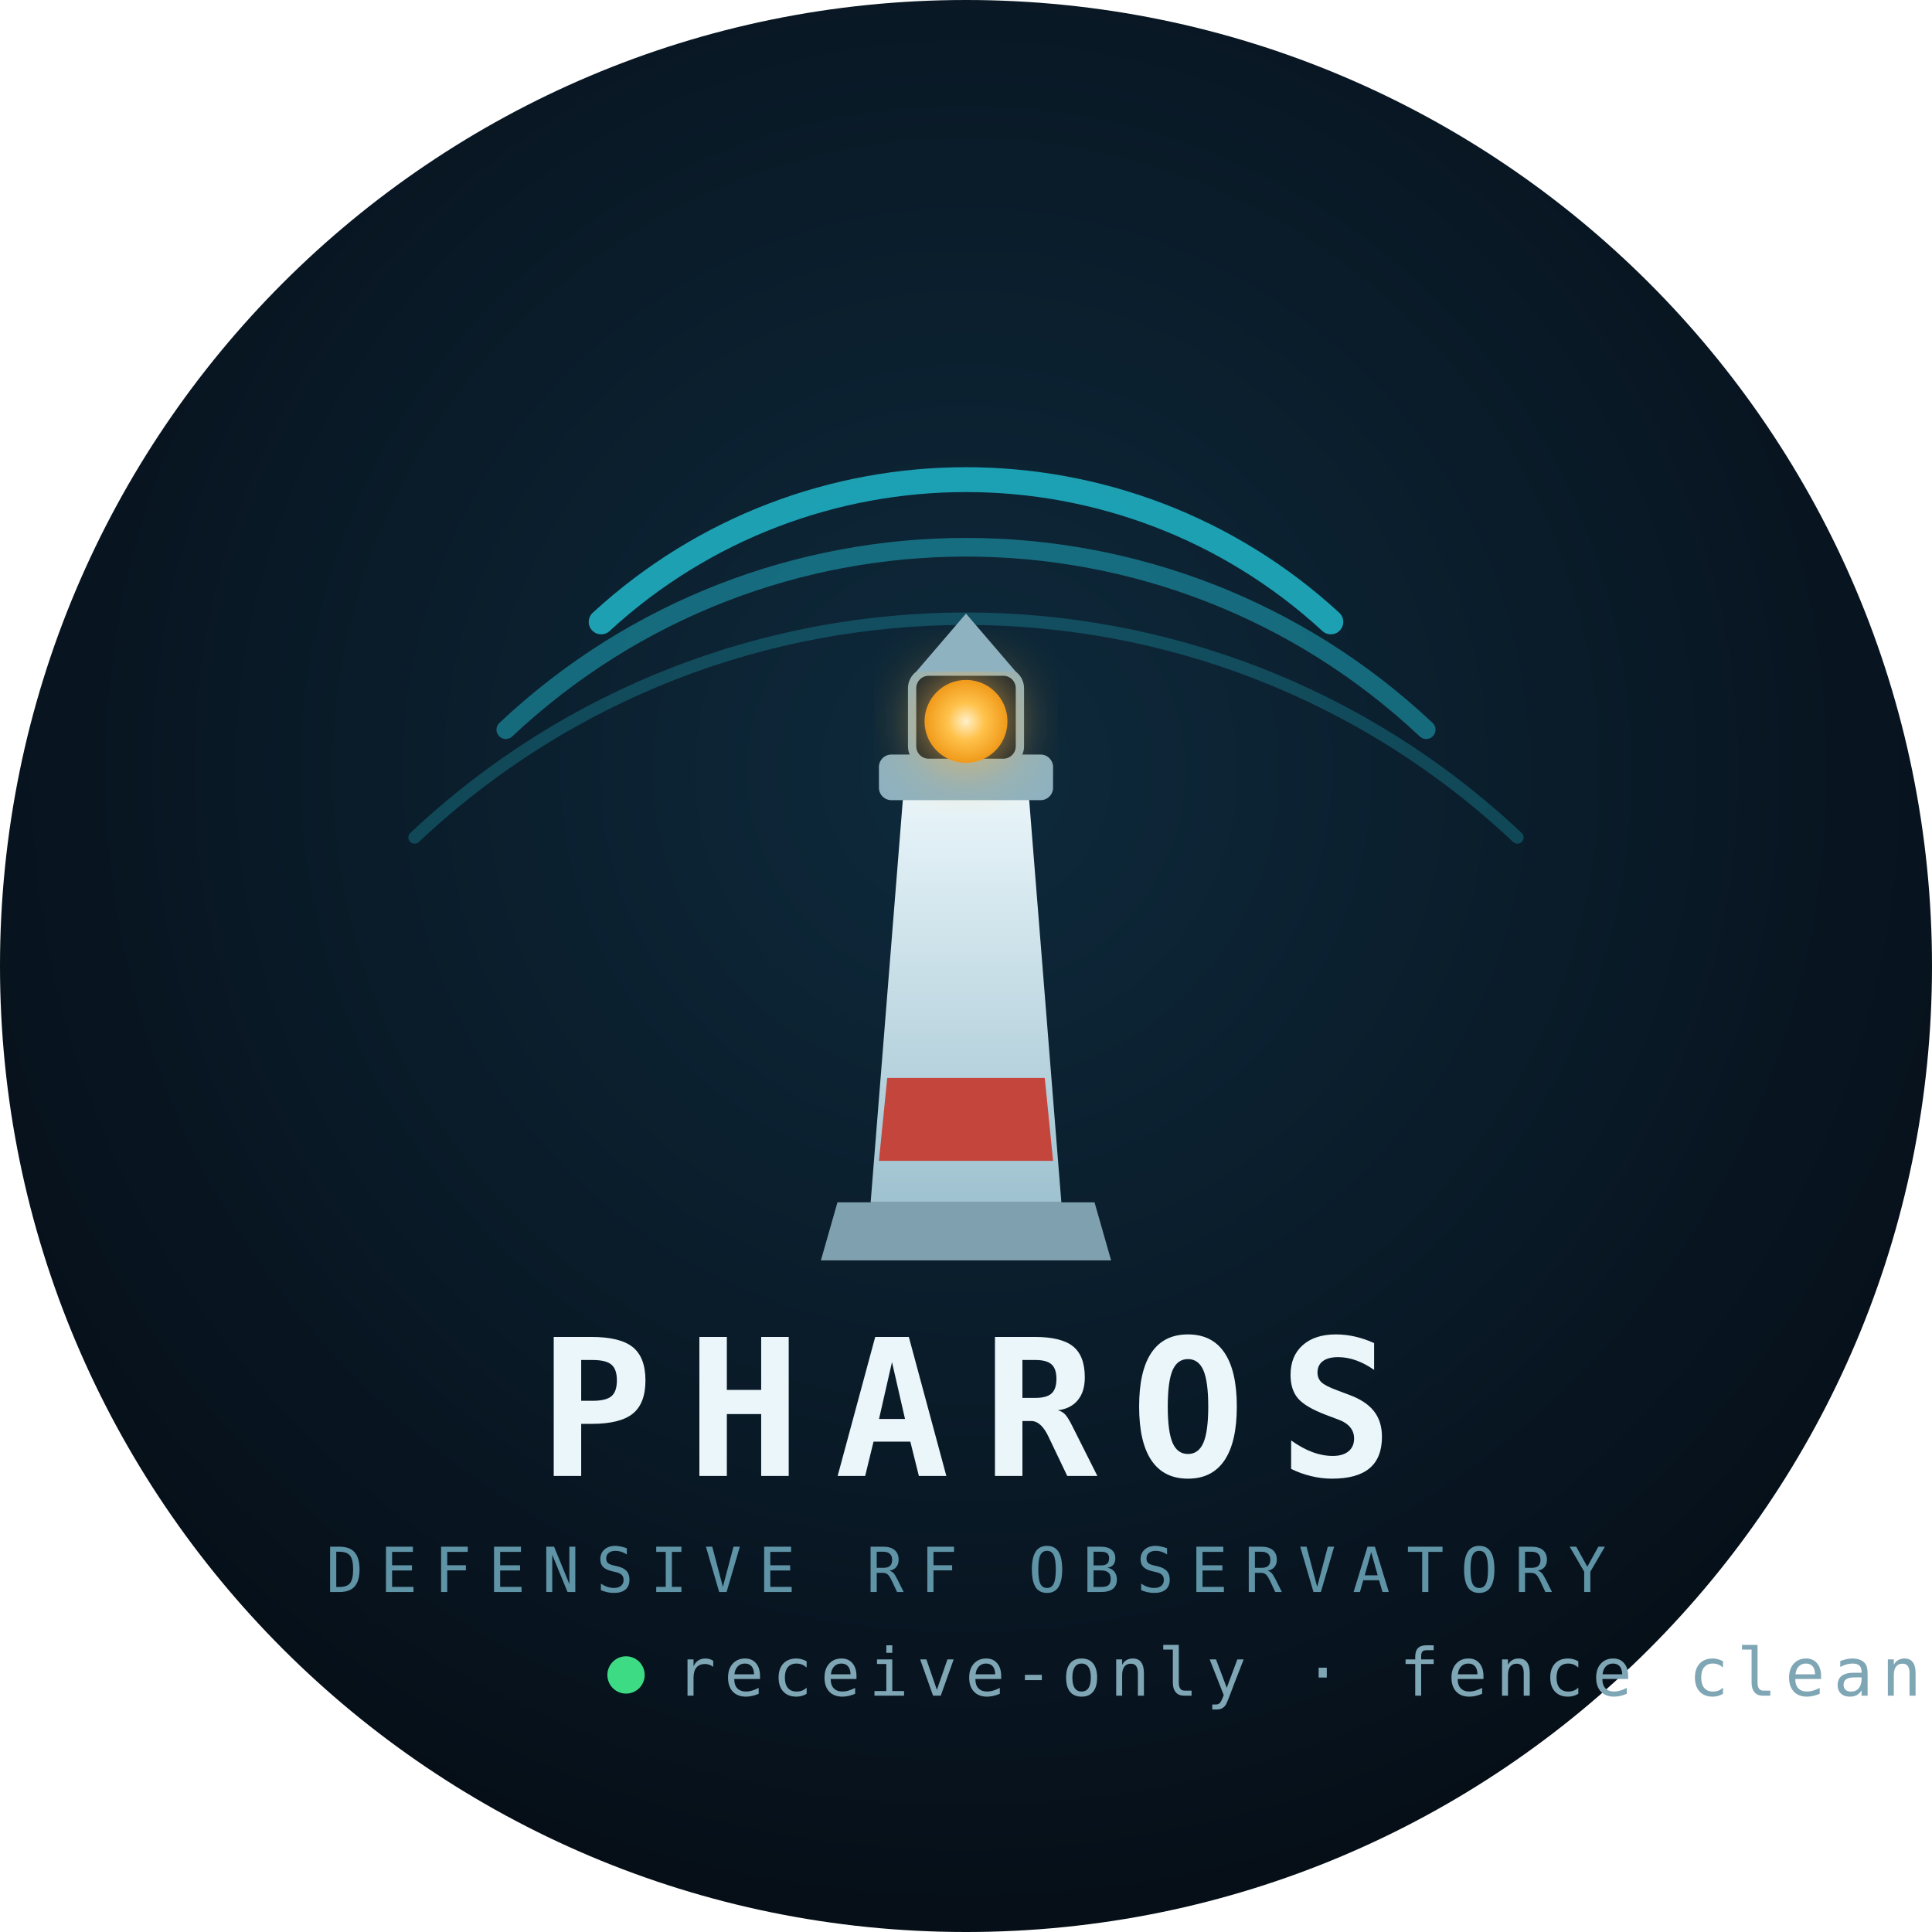
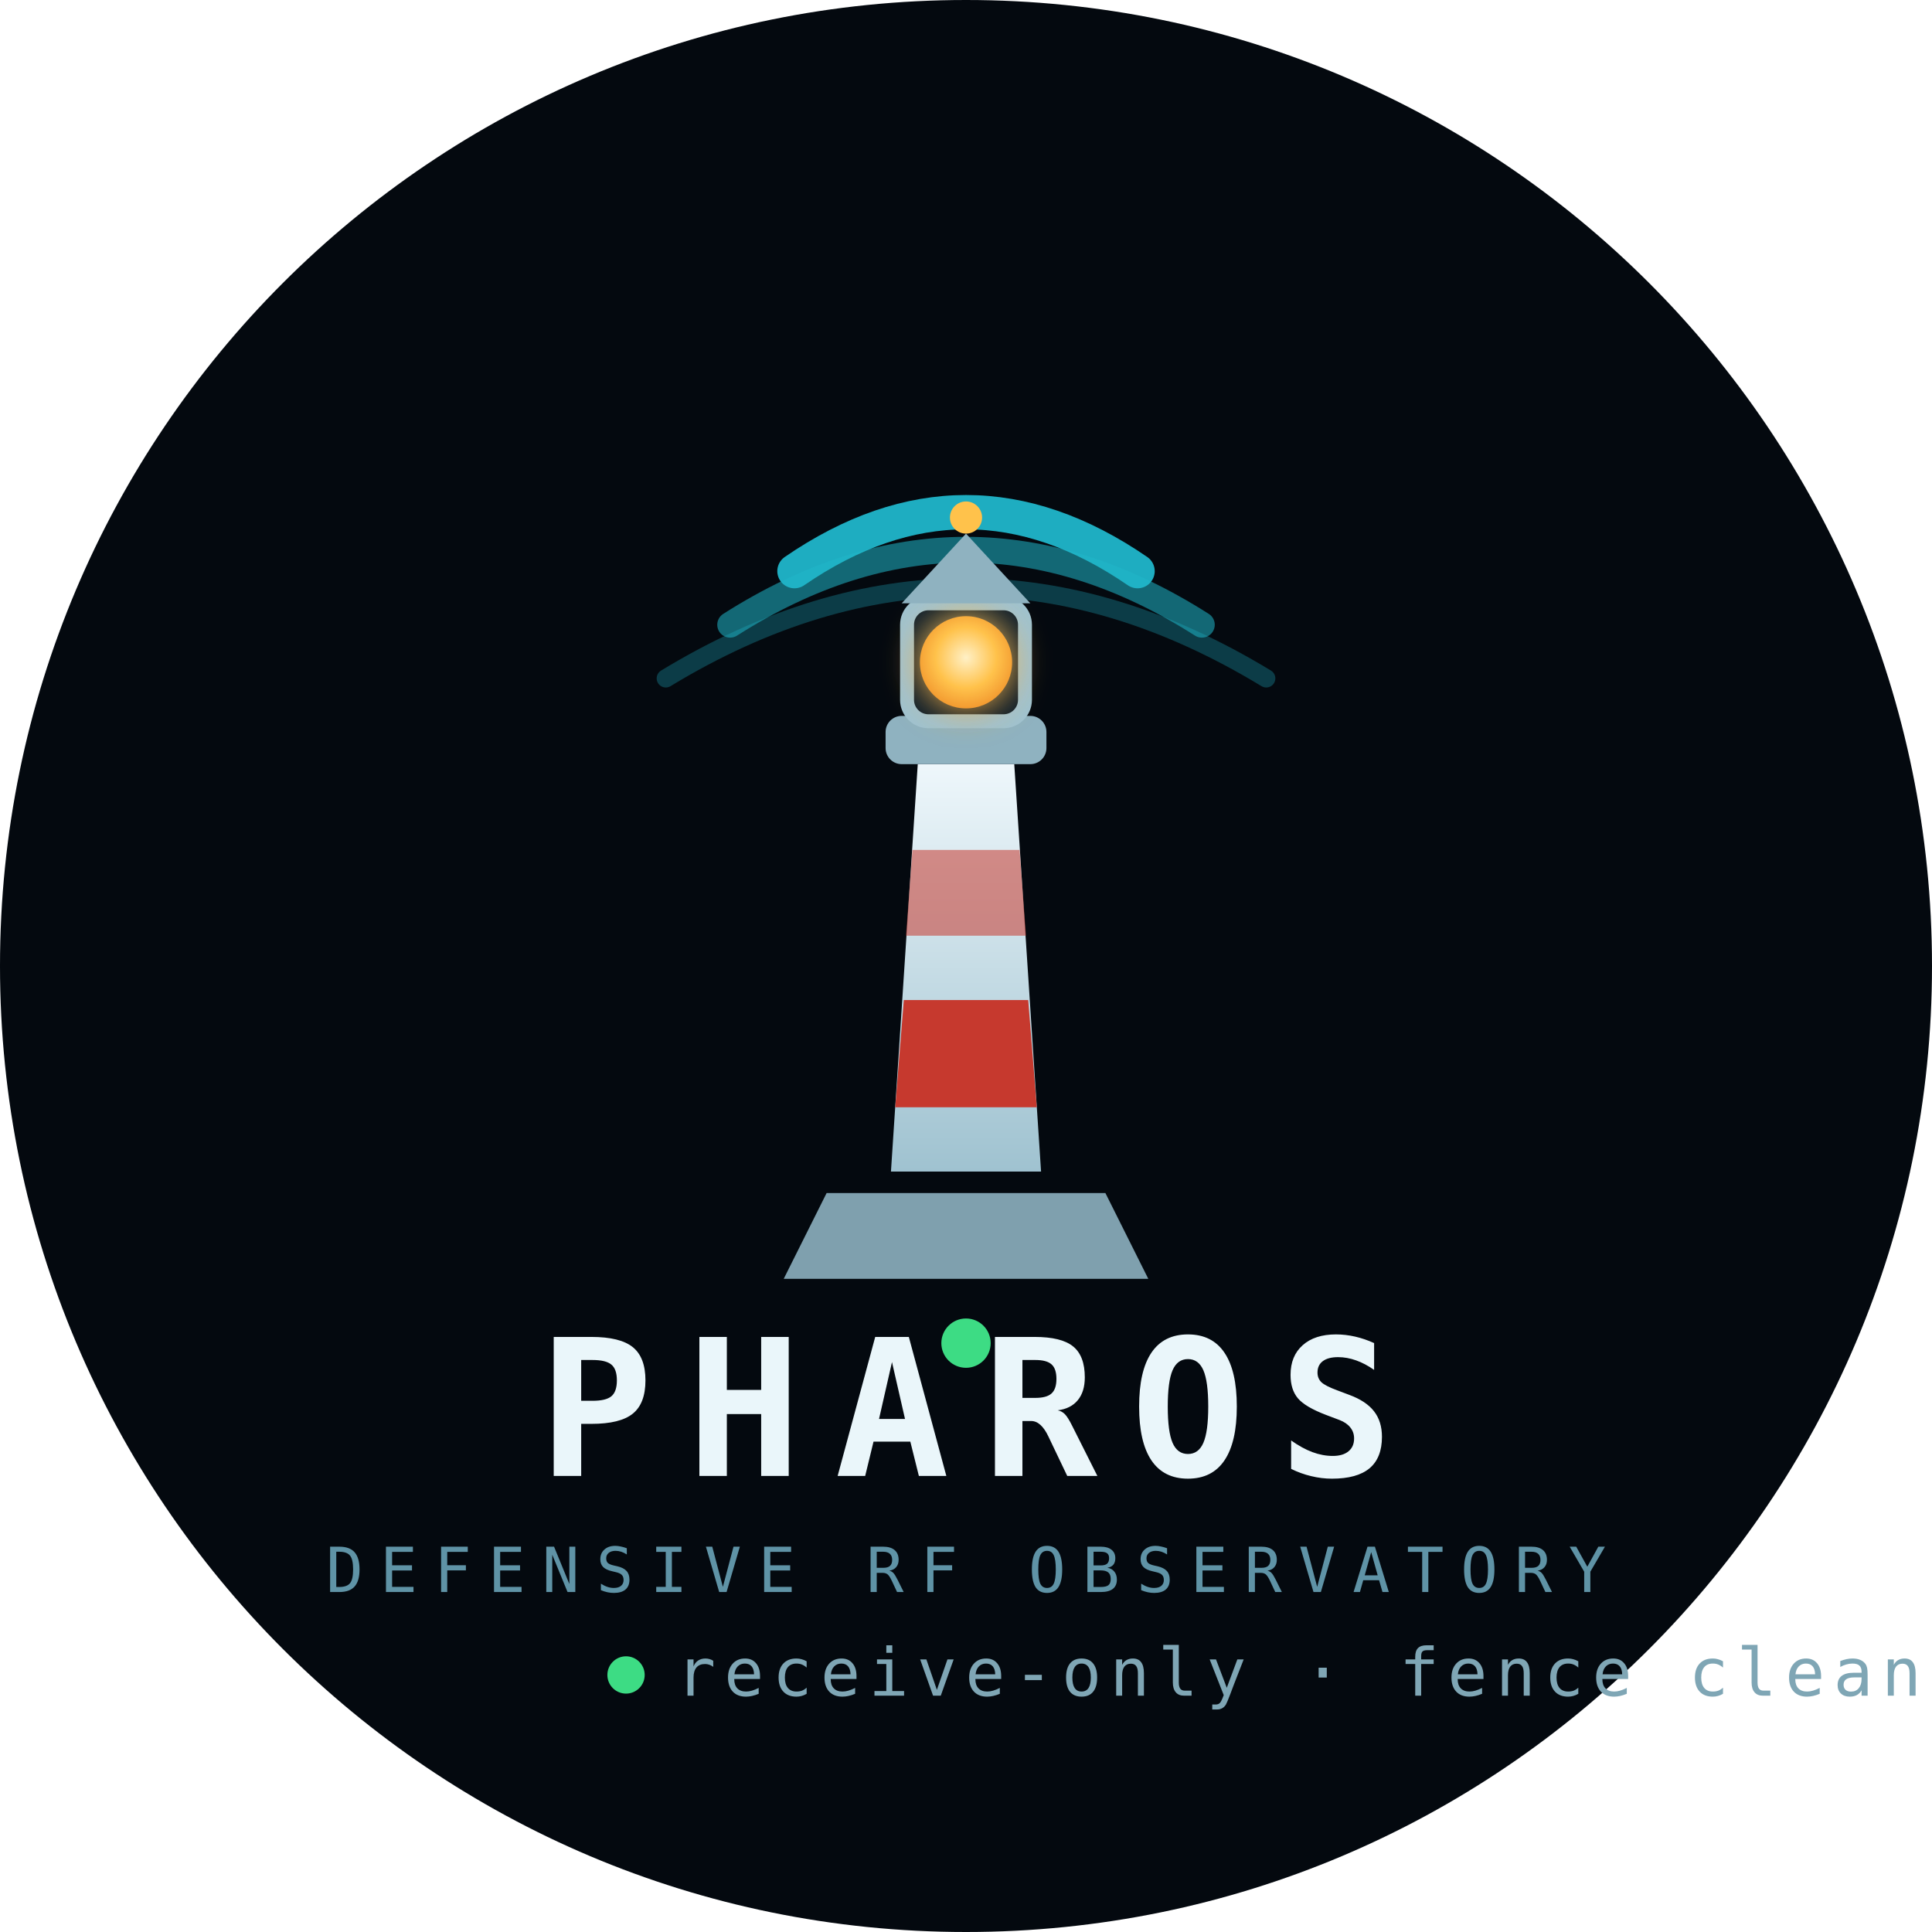
<svg xmlns="http://www.w3.org/2000/svg" width="466" height="466" viewBox="0 0 466 466" role="img" aria-label="Pharos boot splash">
  <defs>
-     <radialGradient id="bs_field" cx="50%" cy="40%" r="75%">
-       <stop offset="0%" stop-color="#0E2A3C" />
-       <stop offset="60%" stop-color="#081521" />
-       <stop offset="100%" stop-color="#03080D" />
+     <radialGradient id="field" cx="50%" cy="42%" r="62%">
+       <stop offset="0%" stop-color="#123449" />
+       <stop offset="70%" stop-color="#0c2334" />
+       <stop offset="100%" stop-color="#081521" />
    </radialGradient>
-     <linearGradient id="bs_tower" x1="0" y1="0" x2="0" y2="1">
-       <stop offset="0%" stop-color="#EAF6FA" />
-       <stop offset="100%" stop-color="#9FC2D0" />
+     <linearGradient id="tower" x1="0" y1="0" x2="0" y2="1">
+       <stop offset="0%" stop-color="#eef7fb" />
+       <stop offset="100%" stop-color="#9fc2d0" />
    </linearGradient>
-     <radialGradient id="bs_lamp" cx="50%" cy="50%" r="50%">
-       <stop offset="0%" stop-color="#FFF0C8" />
-       <stop offset="45%" stop-color="#FFC24B" />
-       <stop offset="100%" stop-color="#F09A1A" />
+     <radialGradient id="lamp" cx="50%" cy="45%" r="60%">
+       <stop offset="0%" stop-color="#fff0c6" />
+       <stop offset="55%" stop-color="#ffc24b" />
+       <stop offset="100%" stop-color="#f0912a" />
    </radialGradient>
-     <filter id="bs_glow" x="-60%" y="-60%" width="220%" height="220%">
-       <feGaussianBlur stdDeviation="7" result="b" />
+     <filter id="glow" x="-60%" y="-60%" width="220%" height="220%">
+       <feGaussianBlur stdDeviation="1.6" result="b" />
      <feMerge>
        <feMergeNode in="b" />
        <feMergeNode in="SourceGraphic" />
      </feMerge>
    </filter>
  </defs>
-   <circle cx="233" cy="233" r="233" fill="url(#bs_field)" />
-   <g fill="none" stroke-linecap="round">
-     <path d="M 145 150 A 130 130 0 0 1 321 150" stroke="#1FB6C9" stroke-width="6" opacity="0.85" />
-     <path d="M 122 176 A 162 162 0 0 1 344 176" stroke="#1FB6C9" stroke-width="4.5" opacity="0.5" />
-     <path d="M 100 202 A 194 194 0 0 1 366 202" stroke="#1FB6C9" stroke-width="3" opacity="0.28" />
+   <circle cx="233" cy="233" r="233" fill="#04090f" />
+   <g transform="translate(77.83,49.83) scale(2.5862)">
+     <g fill="none" stroke="#1fb6c9" stroke-linecap="round">
+       <path d="M44 34 Q60 23 76 34" stroke-width="3.2" opacity=".95" />
+       <path d="M38 39 Q60 25 82 39" stroke-width="2.4" opacity=".55" />
+       <path d="M32 44 Q60 27 88 44" stroke-width="1.7" opacity=".3" />
+     </g>
+     <g>
+       <path d="M47 92 L73 92 L77 100 L43 100 Z" fill="#7fa0ae" />
+       <path d="M53 90 L55.5 52 L64.5 52 L67 90 Z" fill="url(#tower)" />
+       <path d="M54.2 74 L65.8 74 L66.6 84 L53.4 84 Z" fill="#c6392e" />
+       <path d="M55 60 L65 60 L65.6 68 L54.4 68 Z" fill="#c6392e" opacity=".55" />
+       <rect x="52.5" y="47.5" width="15" height="4.5" rx="1.5" fill="#8fb2c0" />
+       <rect x="54.5" y="37" width="11" height="11" rx="2" fill="#0a1c2b" stroke="#9fc2d0" stroke-width="1.3" />
+       <circle cx="60" cy="42.5" r="4.3" fill="url(#lamp)" filter="url(#glow)" />
+       <path d="M54 37 L60 30.5 L66 37 Z" fill="#8fb2c0" />
+       <circle cx="60" cy="29" r="1.5" fill="#ffc24b" />
+     </g>
+     <circle cx="60" cy="106" r="2.3" fill="#3ddc84" />
  </g>
-   <g transform="translate(0,-6)">
-     <path d="M 210 296 L 218 196 L 248 196 L 256 296 Z" fill="url(#bs_tower)" />
-     <path d="M 214 266 L 252 266 L 254 286 L 212 286 Z" fill="#C6392E" opacity="0.92" />
-     <rect x="212" y="188" width="42" height="11" rx="3" fill="#8FB2C0" />
-     <rect x="220" y="168" width="26" height="22" rx="4" fill="#0A1C2B" stroke="#8FB2C0" stroke-width="2" />
-     <circle cx="233" cy="180" r="10" fill="url(#bs_lamp)" filter="url(#bs_glow)" />
-     <path d="M 221 168 L 233 154 L 245 168 Z" fill="#8FB2C0" />
-     <path d="M 202 296 L 264 296 L 268 310 L 198 310 Z" fill="#7FA0AE" />
-   </g>
-   <text x="233" y="356" text-anchor="middle" font-family="Menlo, Consolas, 'DejaVu Sans Mono', monospace" font-size="46" font-weight="700" letter-spacing="8" fill="#EAF6FA">PHAROS</text>
-   <text x="233" y="384" text-anchor="middle" font-family="Menlo, Consolas, 'DejaVu Sans Mono', monospace" font-size="15" letter-spacing="4" fill="#5F93A6">DEFENSIVE RF OBSERVATORY</text>
+   <text x="233" y="356" text-anchor="middle" font-family="Menlo, Consolas, 'DejaVu Sans Mono', monospace" font-size="46" font-weight="700" letter-spacing="8" fill="#eaf6fa">PHAROS</text>
+   <text x="233" y="384" text-anchor="middle" font-family="Menlo, Consolas, 'DejaVu Sans Mono', monospace" font-size="15" letter-spacing="4" fill="#5f93a6">DEFENSIVE RF OBSERVATORY</text>
  <g transform="translate(233,408)">
-     <circle cx="-82" cy="-4" r="4.5" fill="#3DDC84" />
-     <text x="-70" y="1" font-family="Menlo, Consolas, 'DejaVu Sans Mono', monospace" font-size="16" letter-spacing="2" fill="#7FA6B5">receive-only · fence clean</text>
+     <circle cx="-82" cy="-4" r="4.5" fill="#3ddc84" />
+     <text x="-70" y="1" font-family="Menlo, Consolas, 'DejaVu Sans Mono', monospace" font-size="16" letter-spacing="2" fill="#7fa6b5">receive-only · fence clean</text>
  </g>
</svg>
